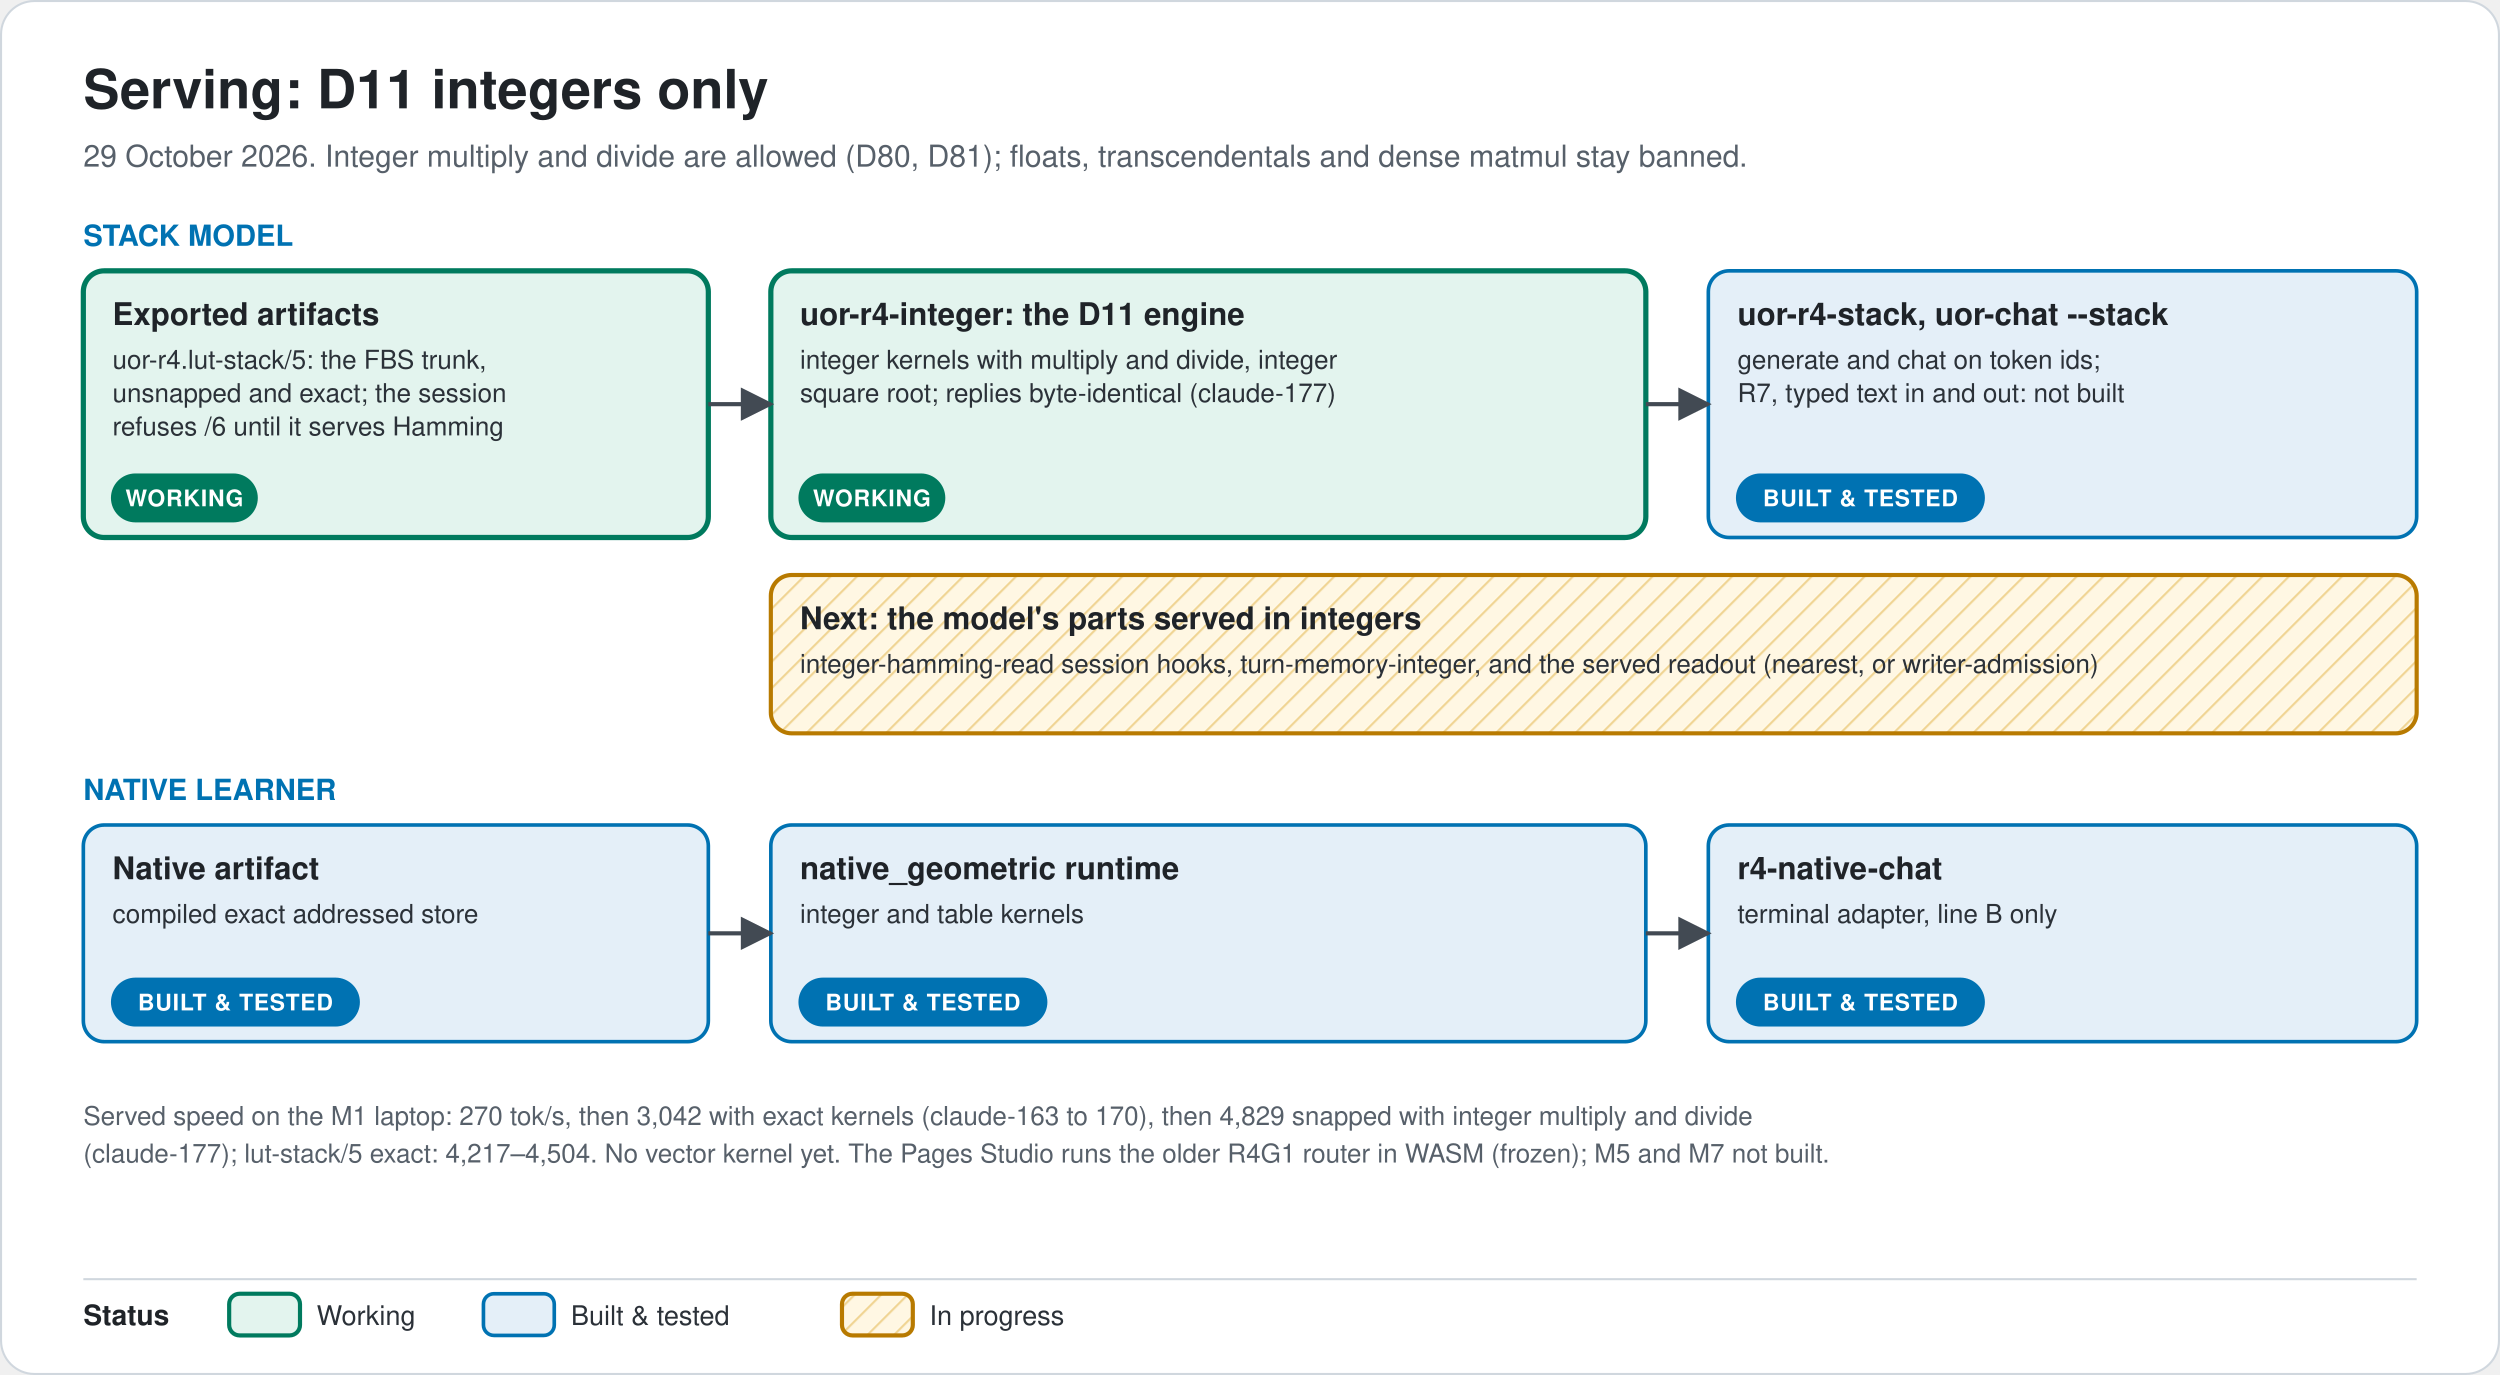
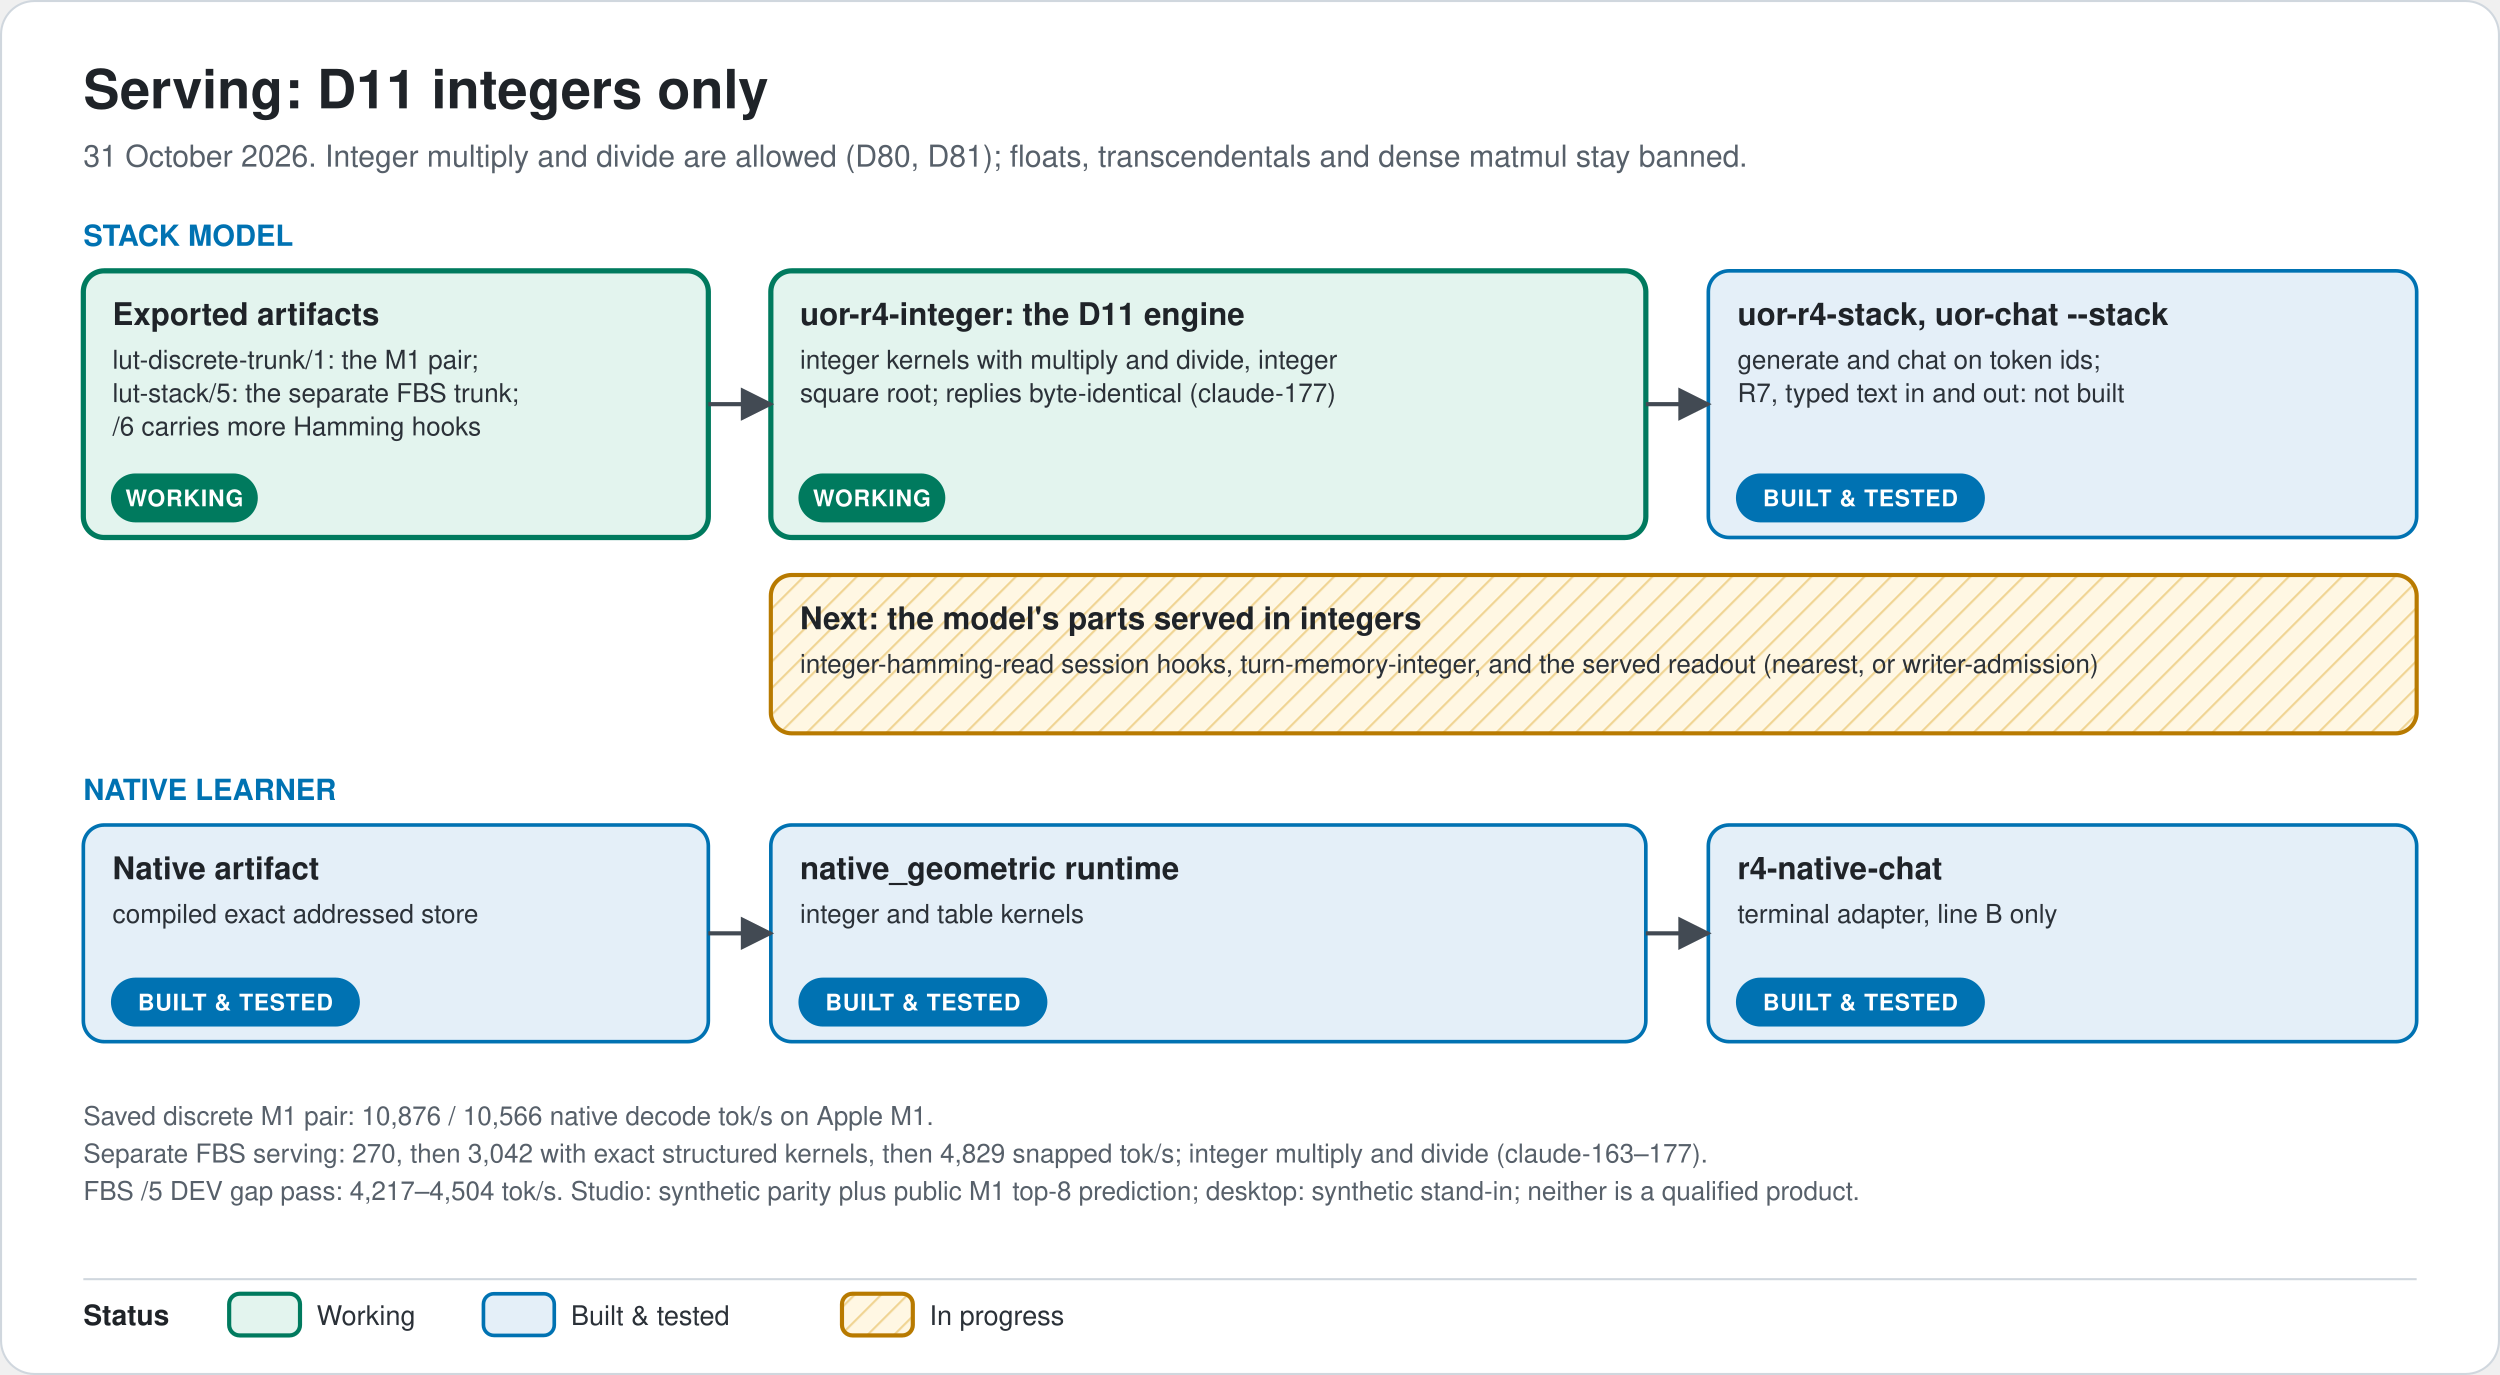
<svg xmlns="http://www.w3.org/2000/svg" viewBox="0 0 1200 660" width="1200" height="660" role="img" aria-labelledby="t d" font-family="-apple-system, BlinkMacSystemFont, 'Segoe UI', Helvetica, Arial, sans-serif">
  <defs>
    <marker id="ah" viewBox="0 0 10 10" refX="9" refY="5" markerWidth="8" markerHeight="8" orient="auto-start-reverse">
      <path d="M0,0 L10,5 L0,10 z" fill="#424A53" />
    </marker>
    <pattern id="hP" width="9" height="9" patternUnits="userSpaceOnUse" patternTransform="rotate(45)">
      <rect width="9" height="9" fill="#FFF7E3" />
      <line x1="0" y1="0" x2="0" y2="9" stroke="#F1D79A" stroke-width="2.2" />
    </pattern>
    <pattern id="hF" width="8" height="8" patternUnits="userSpaceOnUse">
      <rect width="8" height="8" fill="#F0F2F4" />
      <path d="M0,0 L8,8 M8,0 L0,8" stroke="#D3D8DD" stroke-width="1" />
    </pattern>
  </defs>
  <rect x="0.5" y="0.5" width="1199" height="659" rx="16" fill="#FFFFFF" stroke="#D0D7DE" stroke-width="1" />
  <text x="40" y="52" font-size="26" font-weight="700" fill="#1F2328" text-anchor="start">Serving: D11 integers only</text>
-   <text x="40" y="80" font-size="14.5" font-weight="400" fill="#57606A" text-anchor="start">29 October 2026. Integer multiply and divide are allowed (D80, D81); floats, transcendentals and dense matmul stay banned.</text>
+   <text x="40" y="80" font-size="14.5" font-weight="400" fill="#57606A" text-anchor="start">31 October 2026. Integer multiply and divide are allowed (D80, D81); floats, transcendentals and dense matmul stay banned.</text>
  <text x="40" y="118" font-size="14" font-weight="700" fill="#0072B2" text-anchor="start">STACK MODEL</text>
  <rect x="40" y="130" width="300" height="128" rx="10" fill="#E3F4EE" stroke="#007A5E" stroke-width="2.5" />
  <text x="54" y="156" font-size="15" font-weight="700" fill="#1F2328" text-anchor="start">Exported artifacts</text>
-   <text x="54" y="177" font-size="12.5" font-weight="400" fill="#2B3138" text-anchor="start">uor-r4.lut-stack/5: the FBS trunk,</text>
-   <text x="54" y="193" font-size="12.5" font-weight="400" fill="#2B3138" text-anchor="start">unsnapped and exact; the session</text>
-   <text x="54" y="209" font-size="12.5" font-weight="400" fill="#2B3138" text-anchor="start">refuses /6 until it serves Hamming</text>
+   <text x="54" y="177" font-size="12.5" font-weight="400" fill="#2B3138" text-anchor="start">lut-discrete-trunk/1: the M1 pair;</text>
+   <text x="54" y="193" font-size="12.5" font-weight="400" fill="#2B3138" text-anchor="start">lut-stack/5: the separate FBS trunk;</text>
+   <text x="54" y="209" font-size="12.5" font-weight="400" fill="#2B3138" text-anchor="start">/6 carries more Hamming hooks</text>
  <rect x="54" y="228" width="69" height="22" rx="11" fill="#007A5E" stroke="#007A5E" stroke-width="1.5" />
  <text x="88.5" y="243" font-size="11" font-weight="700" fill="#FFFFFF" text-anchor="middle" letter-spacing="0.4">WORKING</text>
  <rect x="370" y="130" width="420" height="128" rx="10" fill="#E3F4EE" stroke="#007A5E" stroke-width="2.5" />
  <text x="384" y="156" font-size="15" font-weight="700" fill="#1F2328" text-anchor="start">uor-r4-integer: the D11 engine</text>
  <text x="384" y="177" font-size="12.5" font-weight="400" fill="#2B3138" text-anchor="start">integer kernels with multiply and divide, integer</text>
  <text x="384" y="193" font-size="12.5" font-weight="400" fill="#2B3138" text-anchor="start">square root; replies byte-identical (claude-177)</text>
  <rect x="384" y="228" width="69" height="22" rx="11" fill="#007A5E" stroke="#007A5E" stroke-width="1.5" />
  <text x="418.5" y="243" font-size="11" font-weight="700" fill="#FFFFFF" text-anchor="middle" letter-spacing="0.4">WORKING</text>
  <rect x="820" y="130" width="340" height="128" rx="10" fill="#E4EFF8" stroke="#0072B2" stroke-width="1.75" />
  <text x="834" y="156" font-size="15" font-weight="700" fill="#1F2328" text-anchor="start">uor-r4-stack, uor-chat --stack</text>
  <text x="834" y="177" font-size="12.5" font-weight="400" fill="#2B3138" text-anchor="start">generate and chat on token ids;</text>
  <text x="834" y="193" font-size="12.5" font-weight="400" fill="#2B3138" text-anchor="start">R7, typed text in and out: not built</text>
  <rect x="834" y="228" width="118" height="22" rx="11" fill="#0072B2" stroke="#0072B2" stroke-width="1.5" />
  <text x="893" y="243" font-size="11" font-weight="700" fill="#FFFFFF" text-anchor="middle" letter-spacing="0.4">BUILT &amp; TESTED</text>
  <path d="M340,194 L370,194" fill="none" stroke="#424A53" stroke-width="2" marker-end="url(#ah)" />
  <path d="M790,194 L820,194" fill="none" stroke="#424A53" stroke-width="2" marker-end="url(#ah)" />
  <rect x="370" y="276" width="790" height="76" rx="10" fill="url(#hP)" stroke="#B87A00" stroke-width="2" />
  <text x="384" y="302" font-size="15" font-weight="700" fill="#1F2328" text-anchor="start">Next: the model's parts served in integers</text>
  <text x="384" y="323" font-size="12.5" font-weight="400" fill="#2B3138" text-anchor="start">integer-hamming-read session hooks, turn-memory-integer, and the served readout (nearest, or writer-admission)</text>
  <text x="40" y="384" font-size="14" font-weight="700" fill="#0072B2" text-anchor="start">NATIVE LEARNER</text>
  <rect x="40" y="396" width="300" height="104" rx="10" fill="#E4EFF8" stroke="#0072B2" stroke-width="1.75" />
  <text x="54" y="422" font-size="15" font-weight="700" fill="#1F2328" text-anchor="start">Native artifact</text>
  <text x="54" y="443" font-size="12.5" font-weight="400" fill="#2B3138" text-anchor="start">compiled exact addressed store</text>
  <rect x="54" y="470" width="118" height="22" rx="11" fill="#0072B2" stroke="#0072B2" stroke-width="1.5" />
  <text x="113" y="485" font-size="11" font-weight="700" fill="#FFFFFF" text-anchor="middle" letter-spacing="0.4">BUILT &amp; TESTED</text>
  <rect x="370" y="396" width="420" height="104" rx="10" fill="#E4EFF8" stroke="#0072B2" stroke-width="1.75" />
  <text x="384" y="422" font-size="15" font-weight="700" fill="#1F2328" text-anchor="start">native_geometric runtime</text>
  <text x="384" y="443" font-size="12.5" font-weight="400" fill="#2B3138" text-anchor="start">integer and table kernels</text>
  <rect x="384" y="470" width="118" height="22" rx="11" fill="#0072B2" stroke="#0072B2" stroke-width="1.5" />
  <text x="443" y="485" font-size="11" font-weight="700" fill="#FFFFFF" text-anchor="middle" letter-spacing="0.4">BUILT &amp; TESTED</text>
  <rect x="820" y="396" width="340" height="104" rx="10" fill="#E4EFF8" stroke="#0072B2" stroke-width="1.75" />
  <text x="834" y="422" font-size="15" font-weight="700" fill="#1F2328" text-anchor="start">r4-native-chat</text>
  <text x="834" y="443" font-size="12.5" font-weight="400" fill="#2B3138" text-anchor="start">terminal adapter, line B only</text>
  <rect x="834" y="470" width="118" height="22" rx="11" fill="#0072B2" stroke="#0072B2" stroke-width="1.5" />
  <text x="893" y="485" font-size="11" font-weight="700" fill="#FFFFFF" text-anchor="middle" letter-spacing="0.4">BUILT &amp; TESTED</text>
  <path d="M340,448 L370,448" fill="none" stroke="#424A53" stroke-width="2" marker-end="url(#ah)" />
  <path d="M790,448 L820,448" fill="none" stroke="#424A53" stroke-width="2" marker-end="url(#ah)" />
-   <text x="40" y="540" font-size="12.5" font-weight="400" fill="#57606A" text-anchor="start">Served speed on the M1 laptop: 270 tok/s, then 3,042 with exact kernels (claude-163 to 170), then 4,829 snapped with integer multiply and divide</text>
-   <text x="40" y="558" font-size="12.5" font-weight="400" fill="#57606A" text-anchor="start">(claude-177); lut-stack/5 exact: 4,217–4,504. No vector kernel yet. The Pages Studio runs the older R4G1 router in WASM (frozen); M5 and M7 not built.</text>
+   <text x="40" y="540" font-size="12.5" font-weight="400" fill="#57606A" text-anchor="start">Saved discrete M1 pair: 10,876 / 10,566 native decode tok/s on Apple M1.</text>
+   <text x="40" y="558" font-size="12.5" font-weight="400" fill="#57606A" text-anchor="start">Separate FBS serving: 270, then 3,042 with exact structured kernels, then 4,829 snapped tok/s; integer multiply and divide (claude-163–177).</text>
+   <text x="40" y="576" font-size="12.5" font-weight="400" fill="#57606A" text-anchor="start">FBS /5 DEV gap pass: 4,217–4,504 tok/s. Studio: synthetic parity plus public M1 top-8 prediction; desktop: synthetic stand-in; neither is a qualified product.</text>
  <path d="M40,614 L1160,614" fill="none" stroke="#D0D7DE" stroke-width="1" />
  <text x="40" y="636" font-size="13.5" font-weight="700" fill="#1F2328" text-anchor="start">Status</text>
  <rect x="110" y="621" width="34" height="20" rx="5" fill="#E3F4EE" stroke="#007A5E" stroke-width="2" />
  <text x="152" y="636" font-size="13" font-weight="400" fill="#2B3138" text-anchor="start">Working</text>
  <rect x="232.05" y="621" width="34" height="20" rx="5" fill="#E4EFF8" stroke="#0072B2" stroke-width="1.75" />
  <text x="274.05" y="636" font-size="13" font-weight="400" fill="#2B3138" text-anchor="start">Built &amp; tested</text>
  <rect x="404.15" y="621" width="34" height="20" rx="5" fill="url(#hP)" stroke="#B87A00" stroke-width="2" />
  <text x="446.15" y="636" font-size="13" font-weight="400" fill="#2B3138" text-anchor="start">In progress</text>
</svg>
